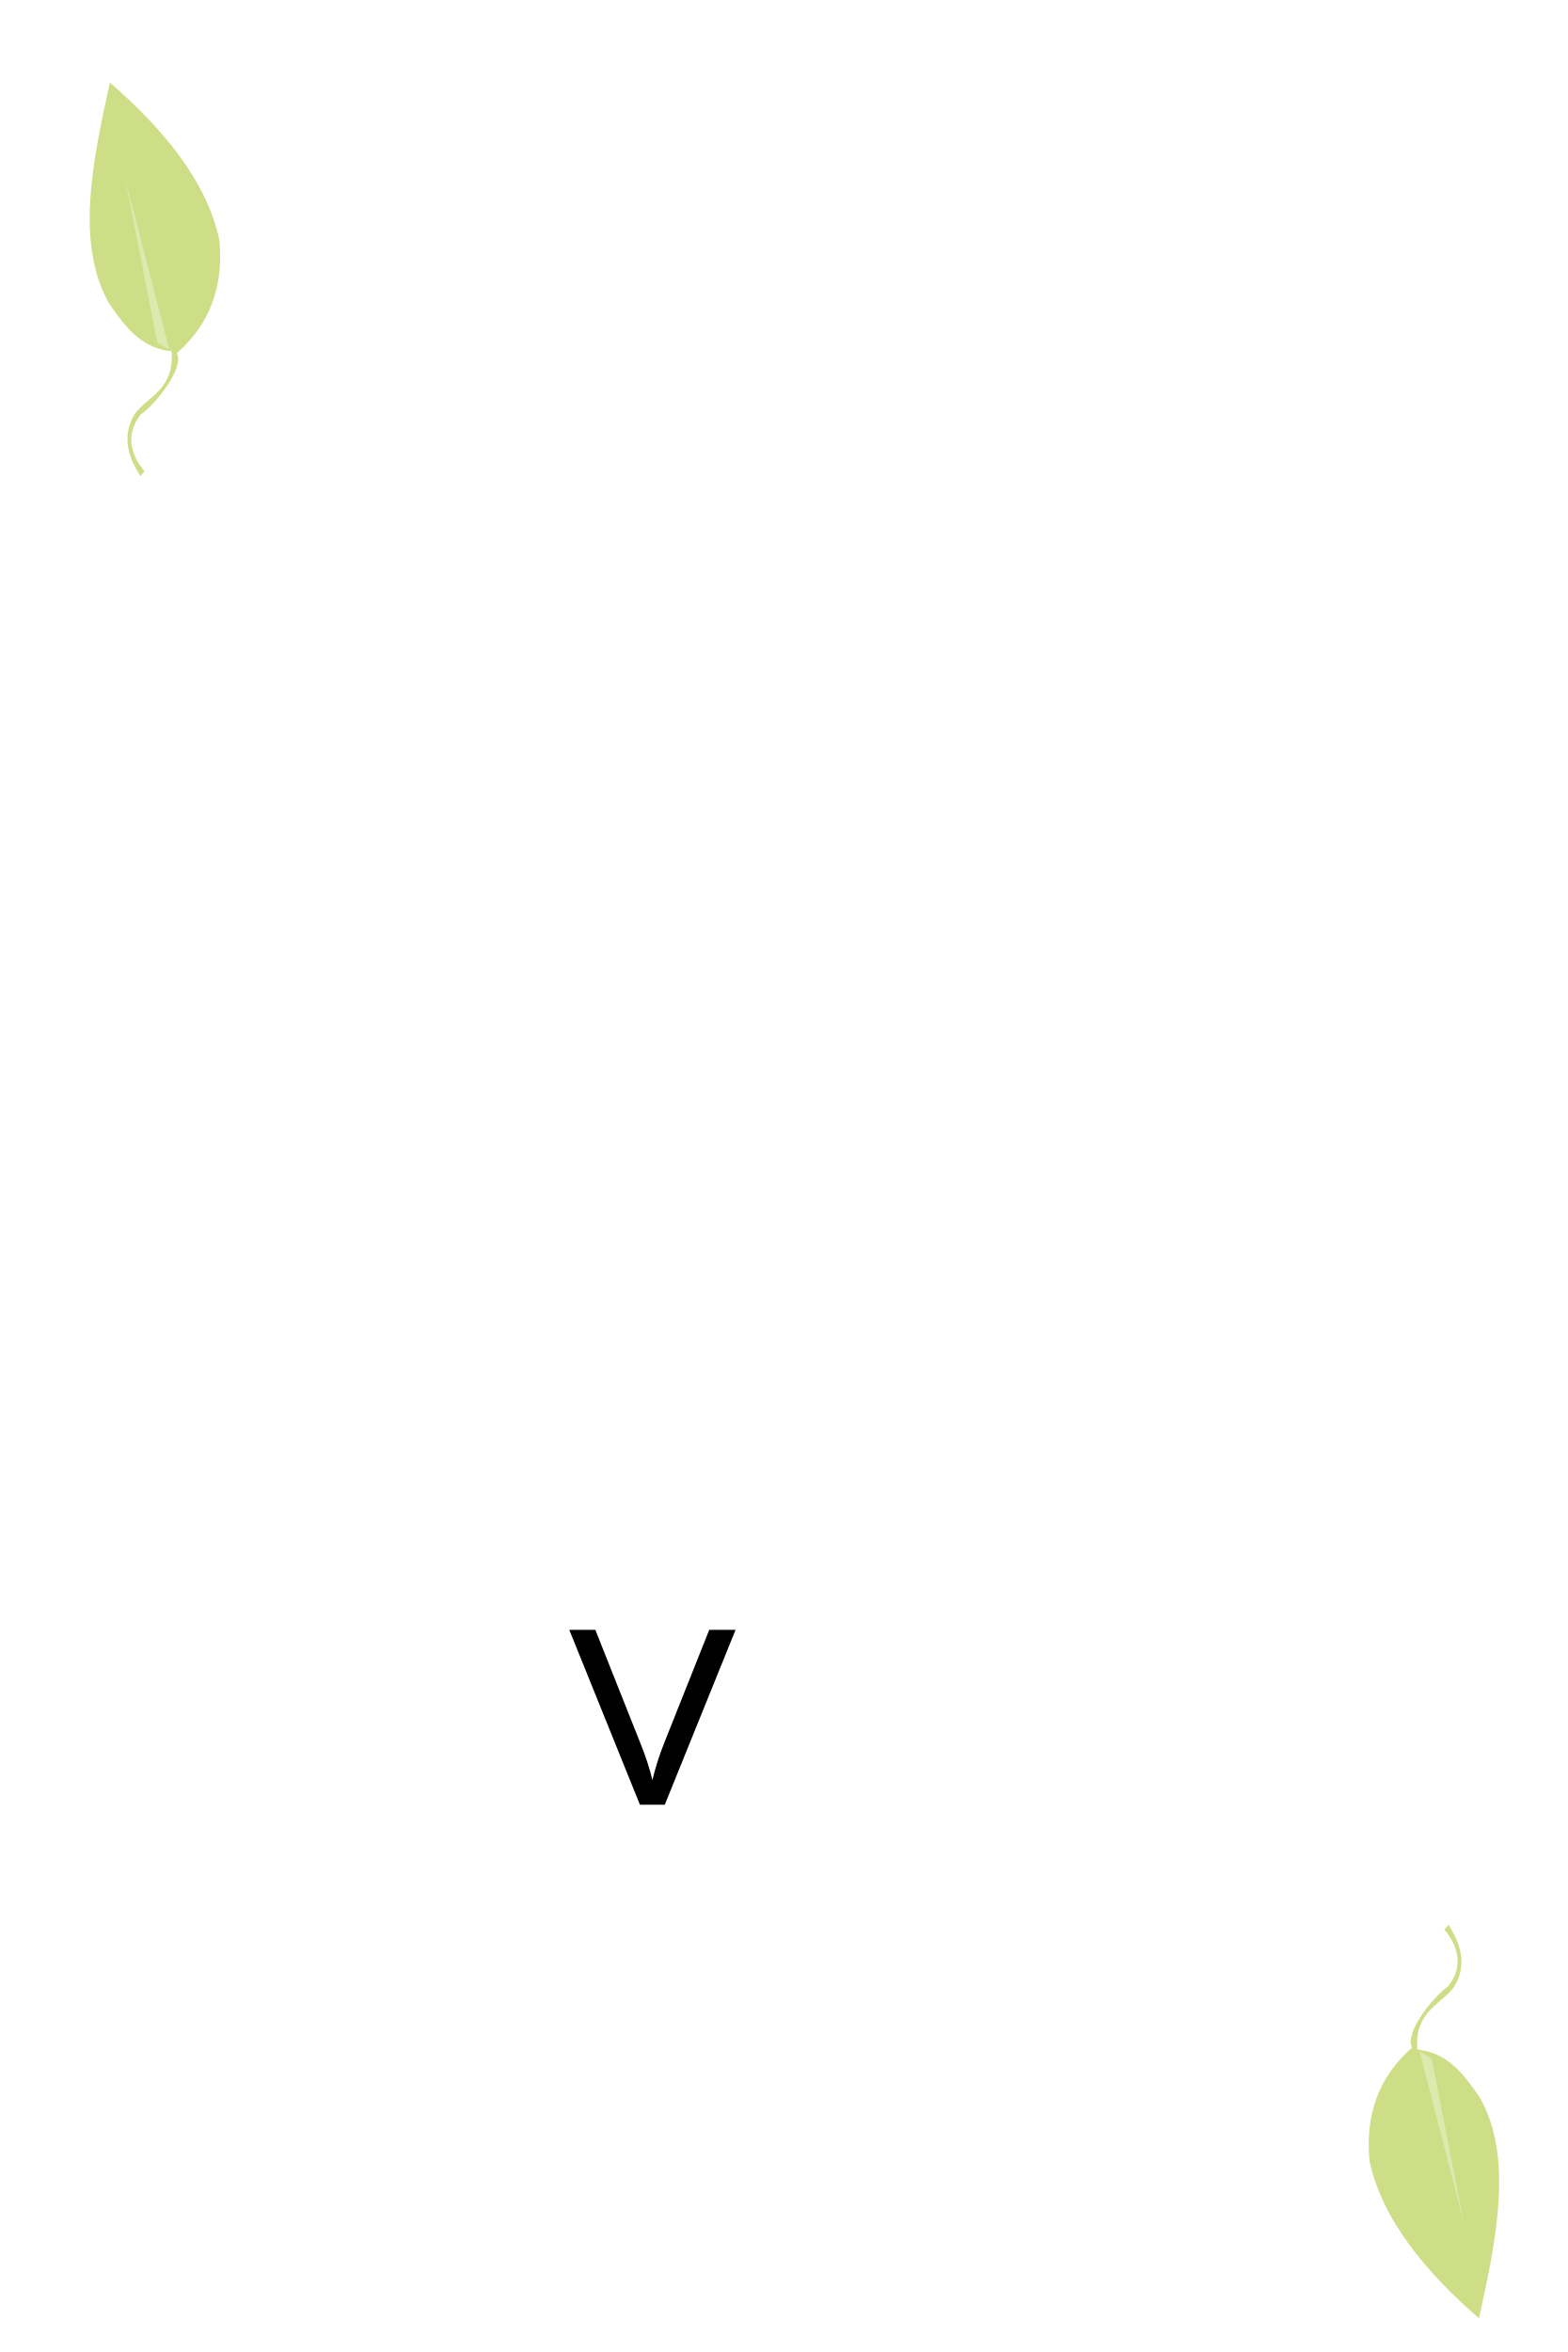
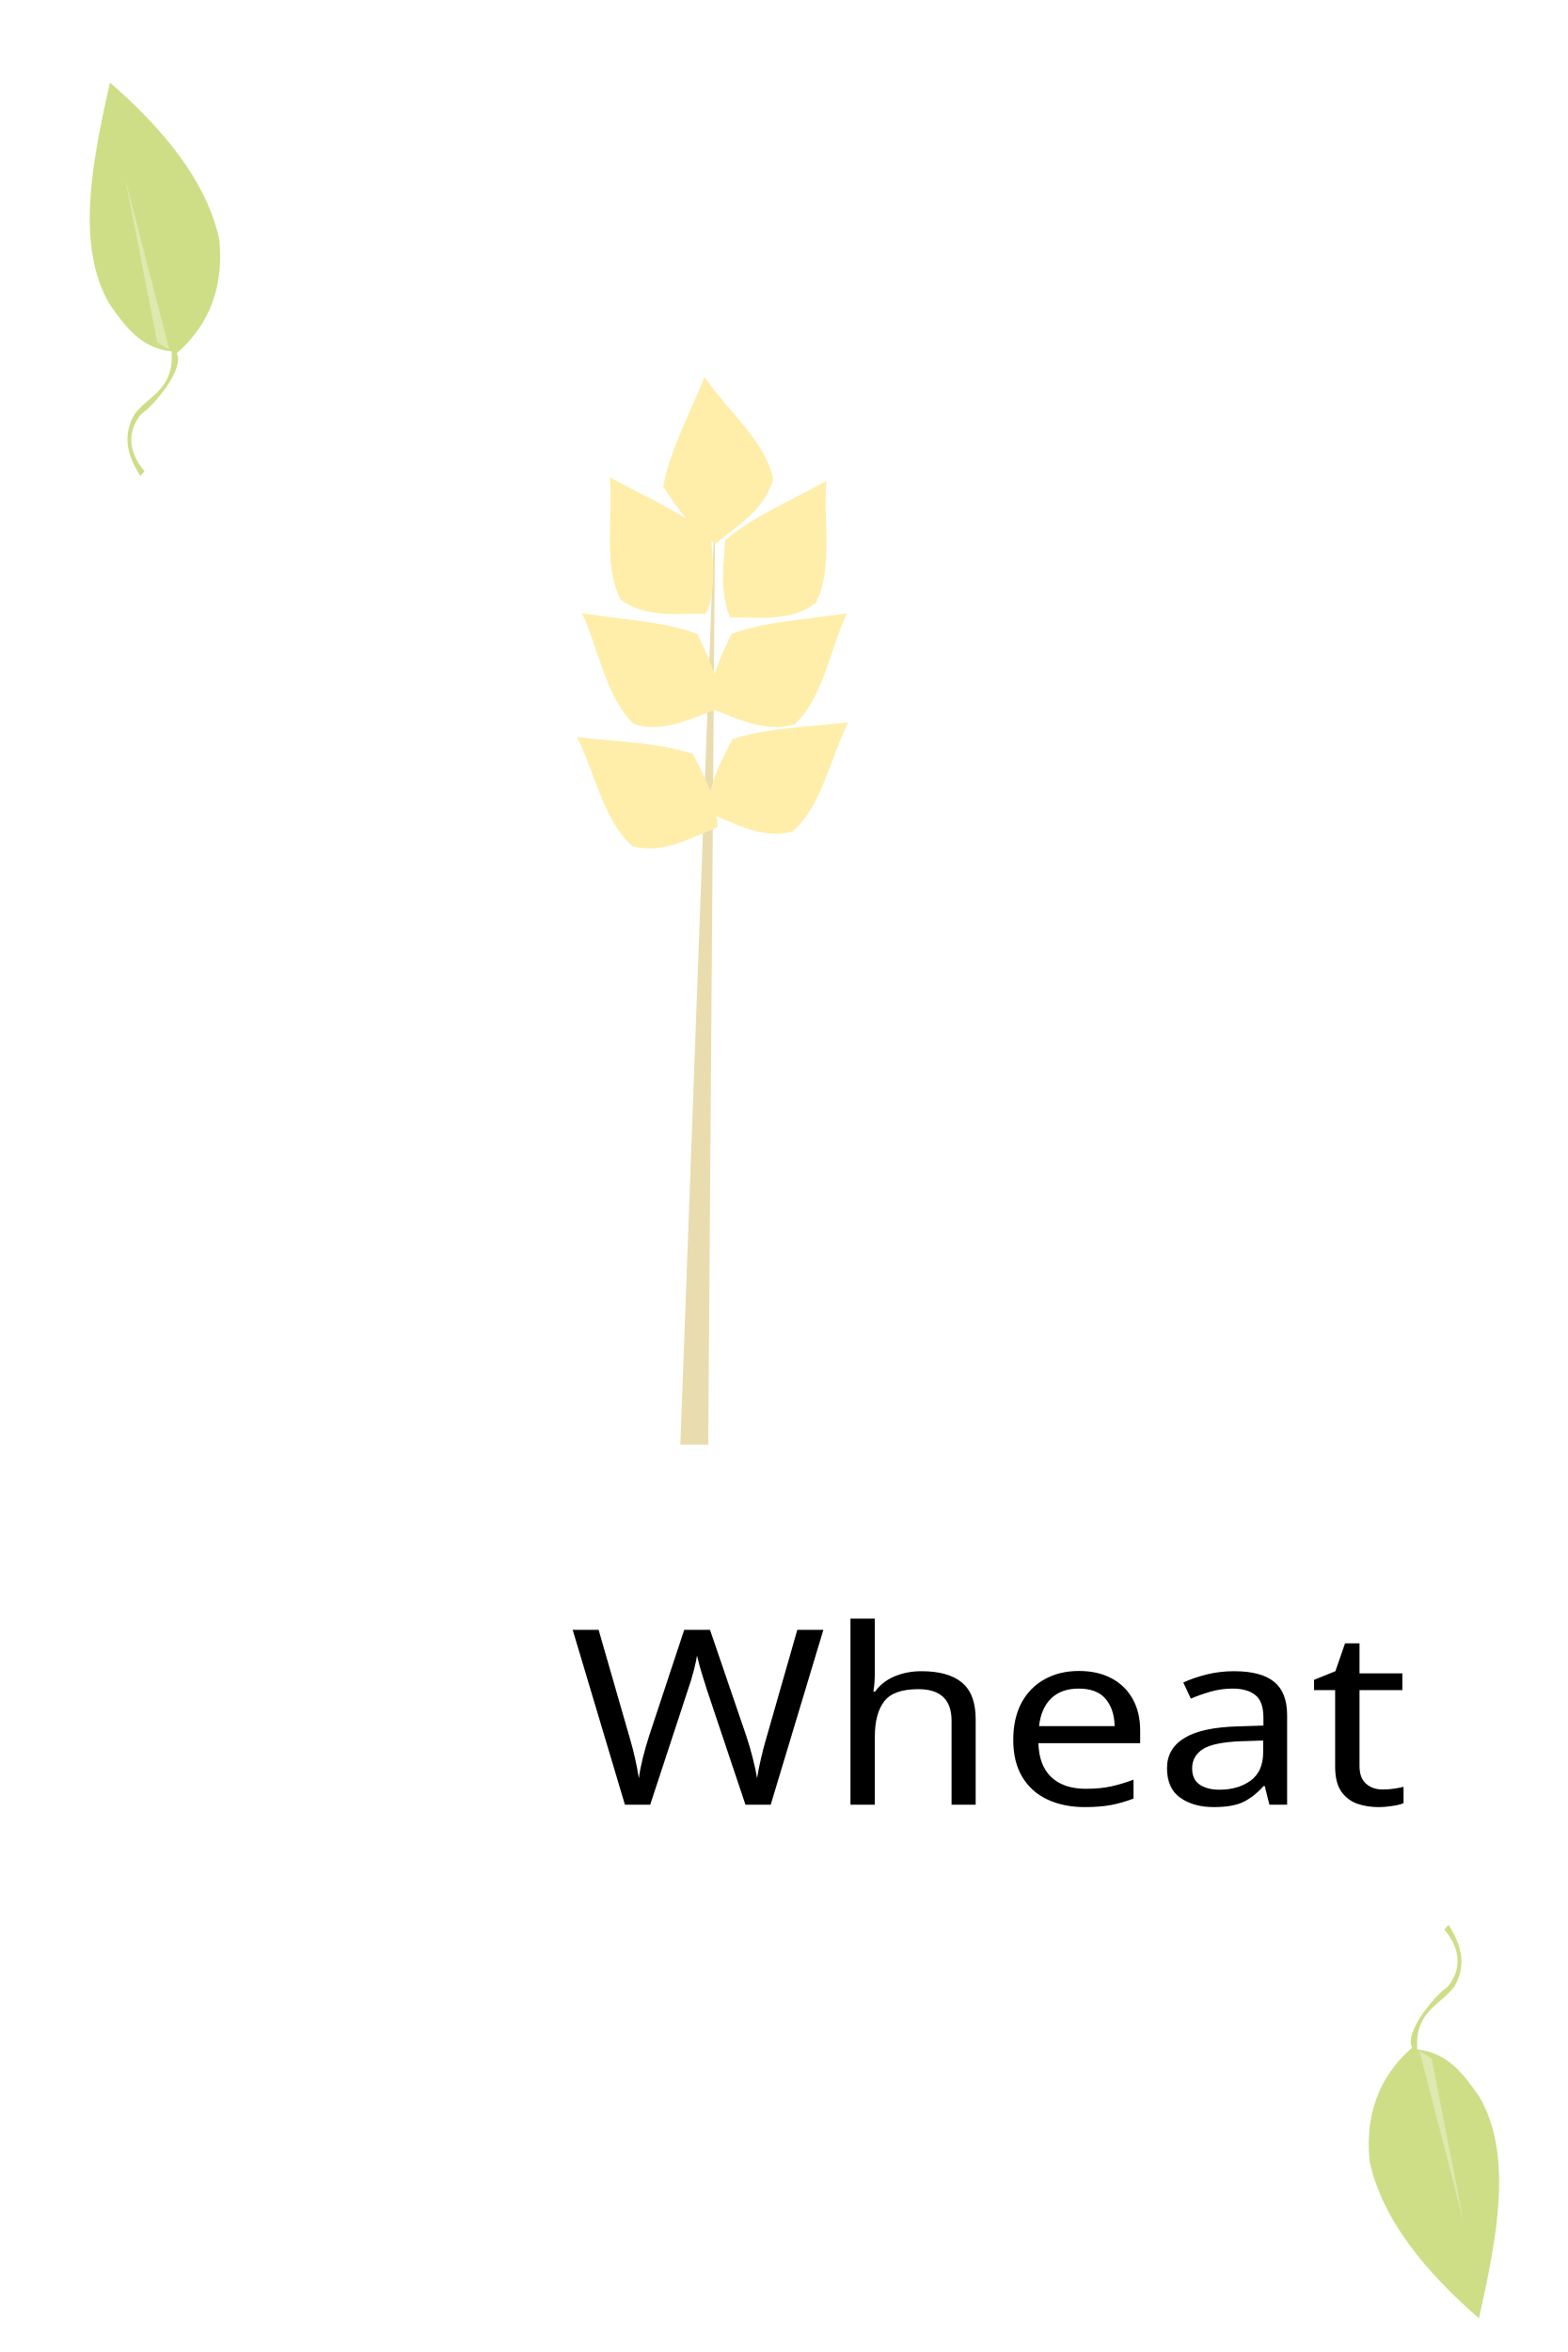
<svg xmlns="http://www.w3.org/2000/svg" width="200" height="300" id="svg5382" version="1.1">
  <defs id="defs5384" />
  <g id="layer1" transform="translate(0,-752.3622)">
    <rect style="fill:#ffffff;stroke:none" id="rect5598" width="204.387" height="316.13" x="-2.691" y="746.839" />
    <g id="g5444" transform="matrix(0.3349987,0,0,0.3349987,-3.047926,493.8814)">
      <path id="path5203" d="m 62.497,953.684 c -4.799,-7.315 -7.839,-15.546 -2.676,-24.502 5.051,-7.165 15.018,-9.271 14.143,-23.353 -11.876,-1.478 -17.792,-9.922 -23.698,-18.376 -12.912,-22.581 -6.68,-53.79 0.382,-85.374 21.057,18.184 37.549,38.222 42.428,60.489 2.294,22.135 -6.882,35.545 -16.054,43.644 2.8,6.251 -9.177,20.417 -13.76,23.353 -4.453,5.31 -5.829,13.005 1.529,21.439 z" style="fill:#cdde87;stroke:#ffffff;stroke-width:1.001px;stroke-linecap:butt;stroke-linejoin:miter;stroke-opacity:1" />
      <path id="path5205" d="M 68.995,902.001 56.763,839.597 73.582,904.68 z" style="fill:#dde9af;stroke:none" />
    </g>
    <g id="g5444-8" transform="matrix(-0.3349987,0,0,-0.3349987,205.7514,1317.074)">
      <path id="path5203-4" d="m 62.497,953.684 c -4.799,-7.315 -7.839,-15.546 -2.676,-24.502 5.051,-7.165 15.018,-9.271 14.143,-23.353 -11.876,-1.478 -17.792,-9.922 -23.698,-18.376 -12.912,-22.581 -6.68,-53.79 0.382,-85.374 21.057,18.184 37.549,38.222 42.428,60.489 2.294,22.135 -6.882,35.545 -16.054,43.644 2.8,6.251 -9.177,20.417 -13.76,23.353 -4.453,5.31 -5.829,13.005 1.529,21.439 z" style="fill:#cdde87;stroke:#ffffff;stroke-width:1.001px;stroke-linecap:butt;stroke-linejoin:miter;stroke-opacity:1" />
      <path id="path5205-0" d="M 68.995,902.001 56.763,839.597 73.582,904.68 z" style="fill:#dde9af;stroke:none" />
    </g>
    <text xml:space="preserve" style="font-size:33.215px;font-style:normal;font-weight:normal;line-height:125%;letter-spacing:0px;word-spacing:0px;fill:#000000;fill-opacity:1;stroke:none;font-family:Sans" x="68.273" y="1045.232" id="text5494" transform="scale(1.063798,0.9400285)">
-       <tspan id="tspan5496" x="68.273" y="1045.232">V</tspan>
+       <tspan id="tspan5496" x="68.273" y="1045.232">Wheat</tspan>
    </text>
+     <path style="fill:#e9ddaf;stroke:none;stroke-width:1px;stroke-linecap:butt;stroke-linejoin:miter;stroke-opacity:1" d="M 86.795,184.273 91.246,63.65 90.356,184.273 z" id="path6182" transform="translate(0,752.3622)" />
+     <path style="fill:#ffeeaa;stroke:none" d="m 74.253,830.583 c 4.946,0.808 10.225,0.972 14.728,2.641 1.299,2.825 2.986,6.025 2.821,9.457 -3.591,1.287 -7.07,3.23 -10.912,2.06 -3.615,-3.425 -4.442,-9.422 -6.636,-14.158 z" id="path6184" />
+     <path id="path6186" d="m 77.802,813.226 c 4.362,2.468 9.259,4.445 12.908,7.567 0.242,3.1 0.72,6.686 -0.621,9.849 -3.815,-0.034 -7.75,0.588 -10.952,-1.837 -2.209,-4.463 -0.913,-10.376 -1.335,-15.579 z" style="fill:#ffeeaa;stroke:none" />
+     <path id="path6188" d="m 73.599,846.361 c 4.97,0.649 10.251,0.643 14.805,2.165 1.389,2.782 3.178,5.926 3.124,9.361 -3.548,1.402 -6.962,3.456 -10.84,2.41 -3.723,-3.307 -4.743,-9.274 -7.088,-13.937 z" style="fill:#ffeeaa;stroke:none" />
+     <path id="path6190" d="m 108.043,830.583 c -4.946,0.808 -10.225,0.972 -14.728,2.641 -1.299,2.825 -2.986,6.025 -2.821,9.457 3.591,1.287 7.07,3.23 10.912,2.06 3.615,-3.425 4.442,-9.422 6.636,-14.158 z" style="fill:#ffeeaa;stroke:none" />
+     <path style="fill:#ffeeaa;stroke:none" d="m 105.432,813.696 c -4.362,2.468 -9.259,4.445 -12.908,7.567 -0.242,3.1 -0.72,6.686 0.621,9.849 3.815,-0.034 7.75,0.588 10.952,-1.837 2.209,-4.463 0.913,-10.376 1.335,-15.579 z" id="path6192" />
+     <path style="fill:#ffeeaa;stroke:none" d="m 108.229,844.485 c -4.97,0.649 -10.251,0.643 -14.805,2.165 -1.389,2.782 -3.178,5.926 -3.124,9.361 3.548,1.402 6.962,3.456 10.84,2.41 3.723,-3.307 4.743,-9.274 7.088,-13.937 z" id="path6194" />
+     <path id="path6196" d="m 89.868,800.442 c -1.835,4.664 -4.393,9.284 -5.262,14.007 1.764,2.561 3.651,5.647 6.685,7.26 2.942,-2.428 6.391,-4.424 7.351,-8.324 -1.095,-4.858 -5.825,-8.635 -8.773,-12.943 z" style="fill:#ffeeaa;stroke:none" />
  </g>
</svg>
